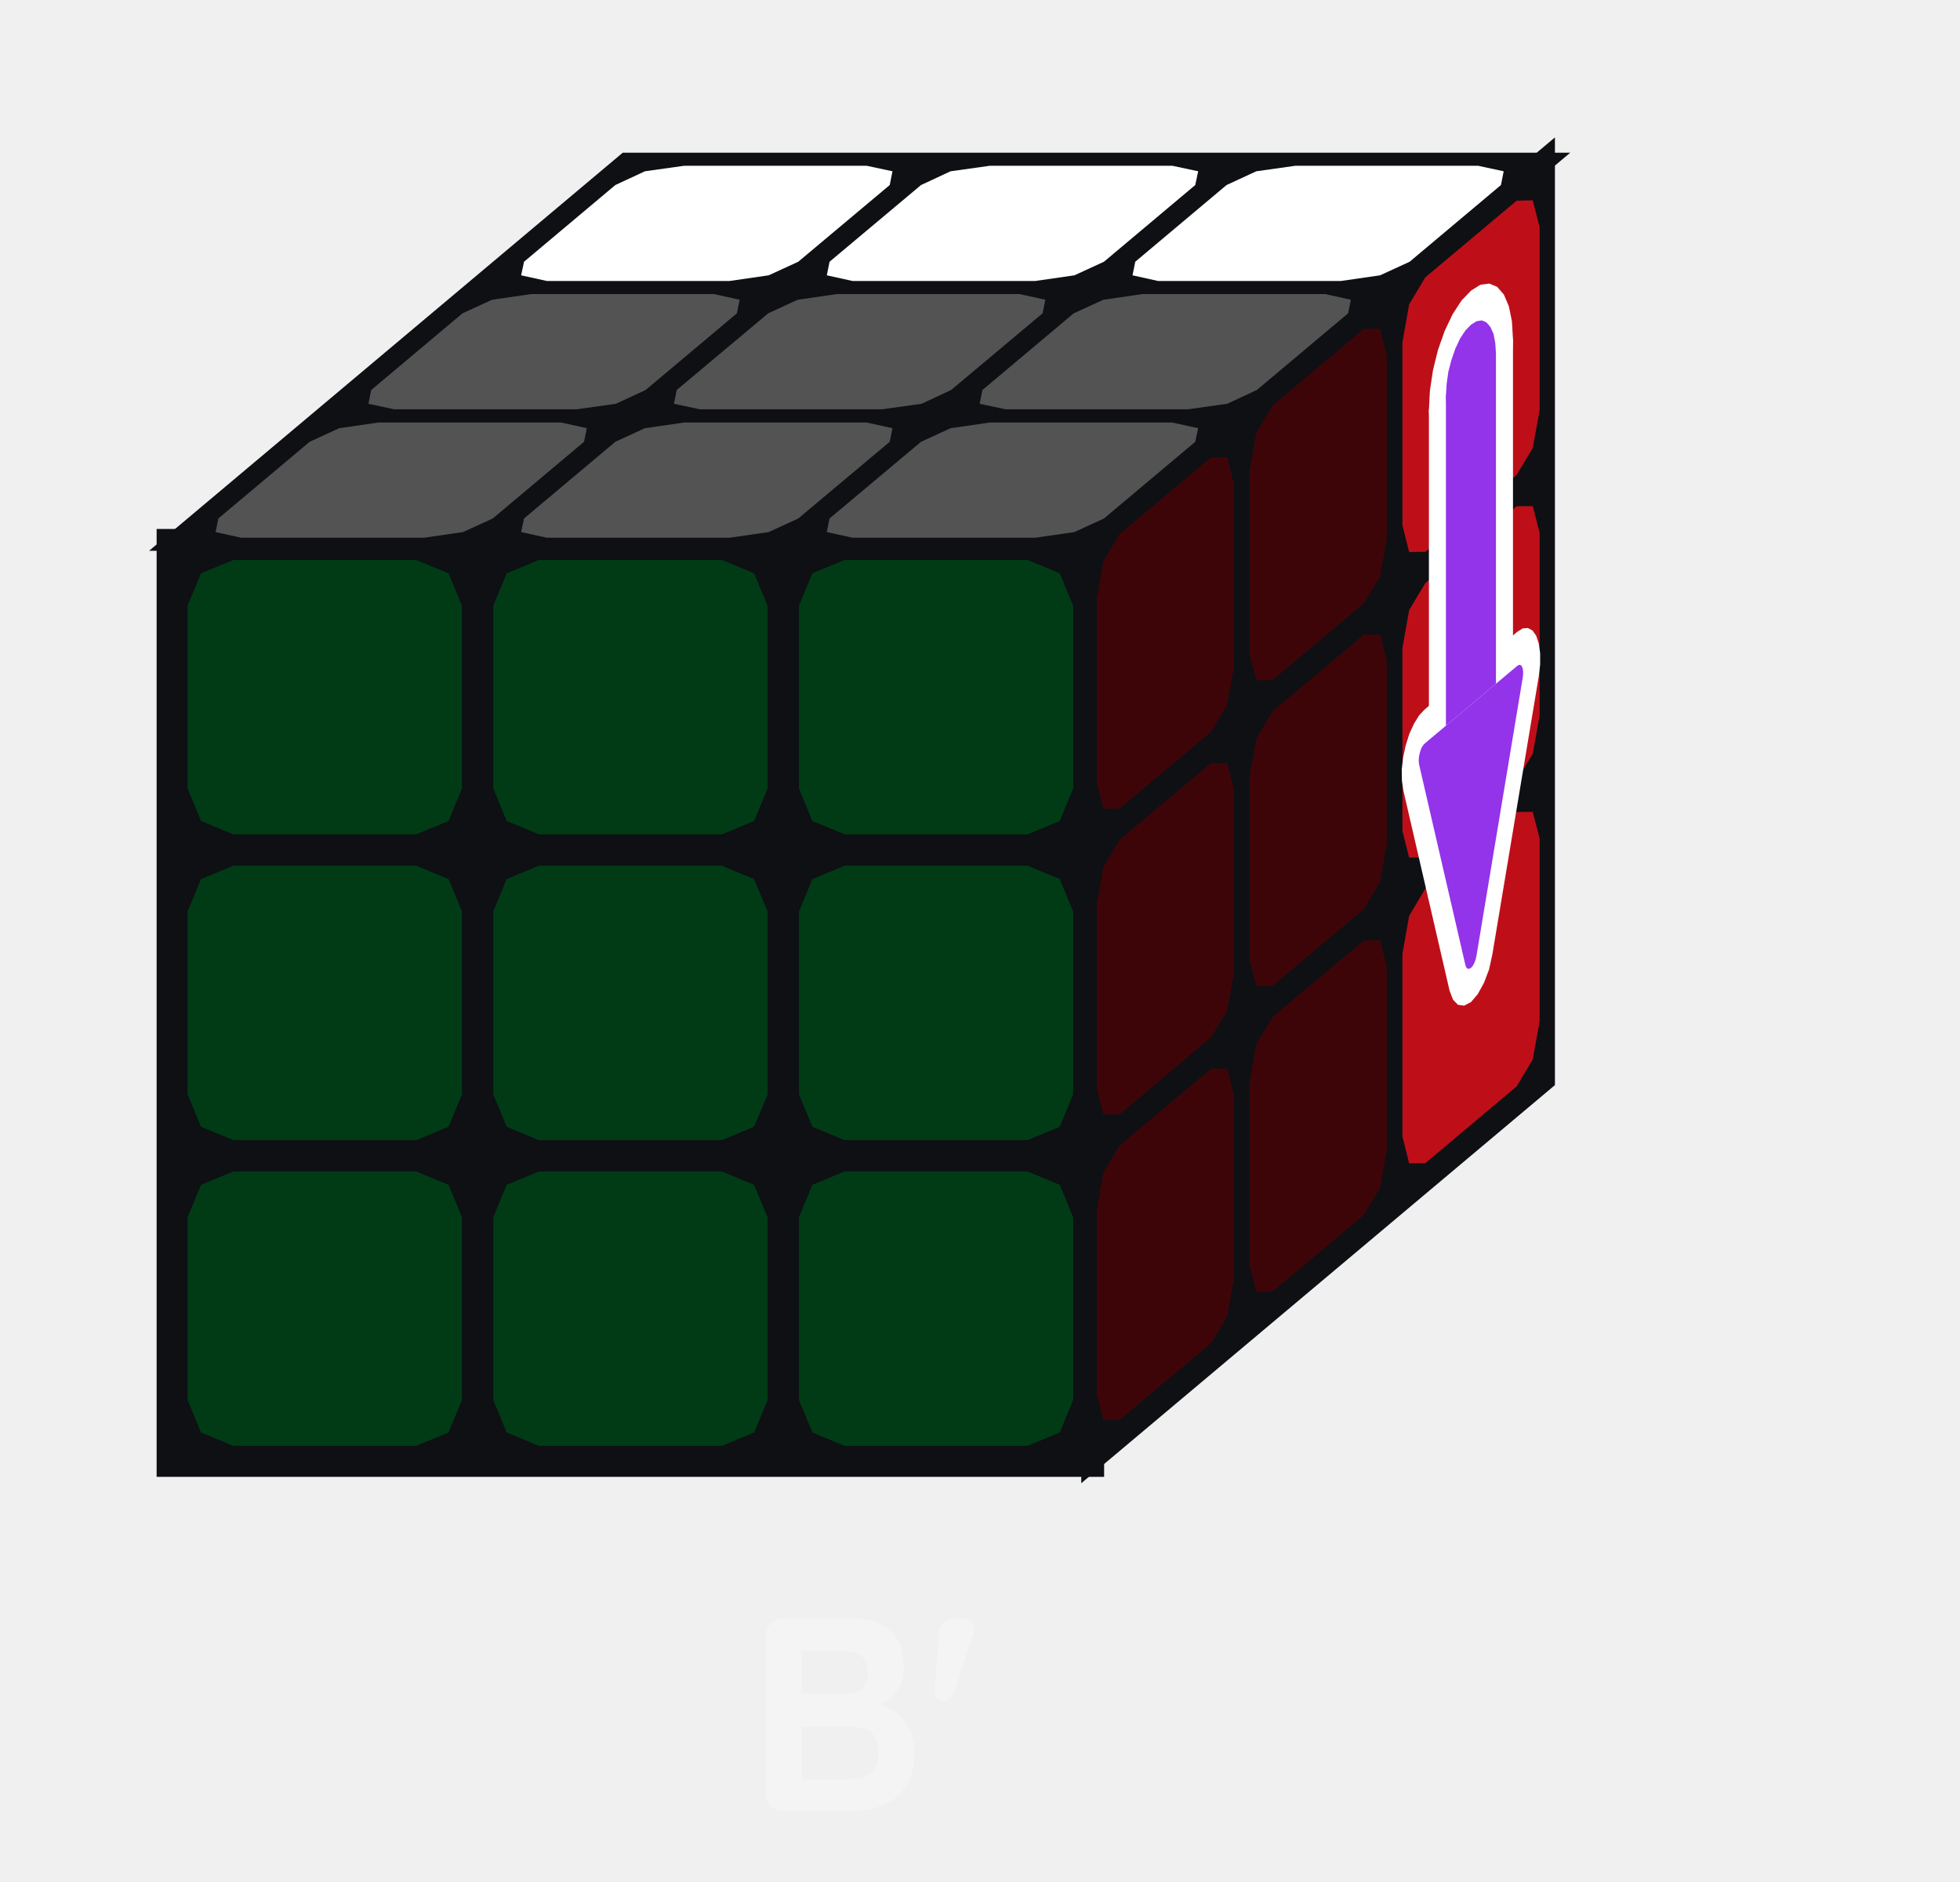
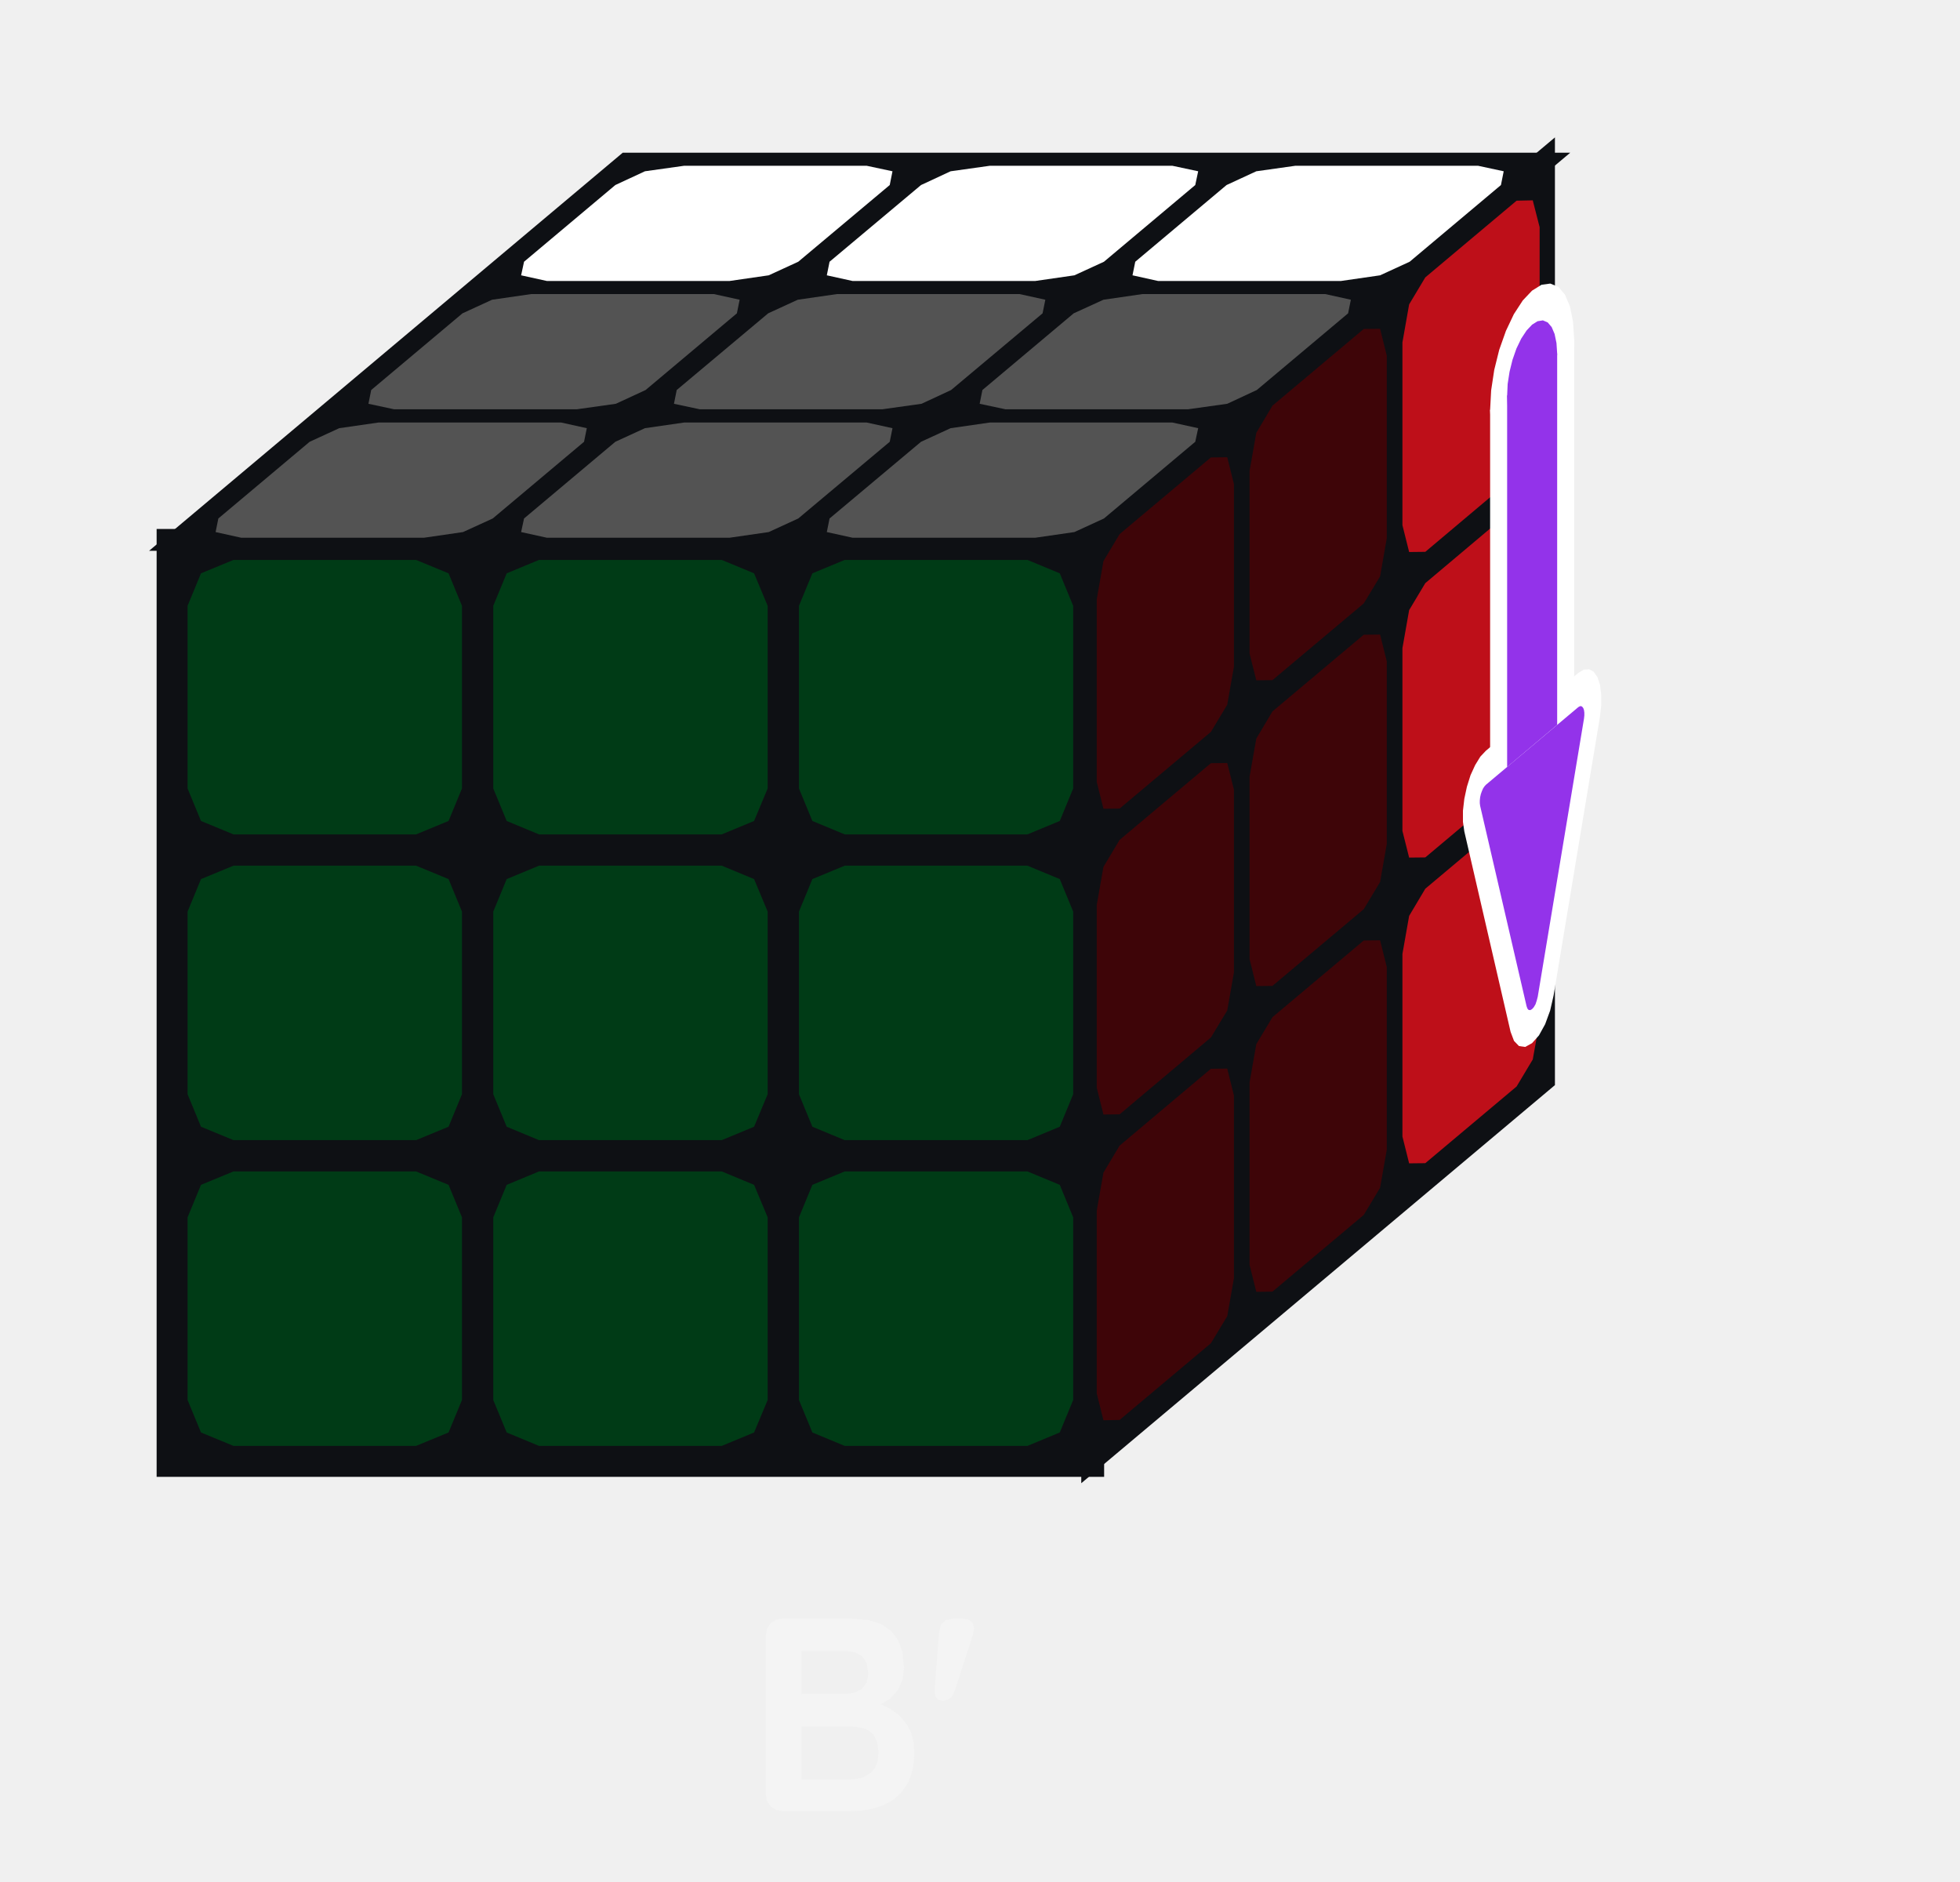
<svg xmlns="http://www.w3.org/2000/svg" viewBox="0 0 114.00 109.20" width="100" height="96">
  <polygon points="9.11,85.76 64.22,85.76 64.22,30.64 9.11,30.64" fill="#0e1014" />
  <polygon points="8.67,31.91 63.78,31.91 91.33,8.76 36.22,8.76" fill="#0e1014" />
  <polygon points="62.89,86.13 90.44,62.98 90.44,7.87 62.89,31.02" fill="#0e1014" />
  <polygon points="51.75,10.64 51.91,9.84 50.41,9.52 39.79,9.52 37.51,9.84 35.79,10.64 30.48,15.10 30.31,15.89 31.81,16.22 42.43,16.22 44.71,15.89 46.43,15.10" fill="#ffffff" />
  <polygon points="69.52,10.64 69.69,9.84 68.19,9.52 57.57,9.52 55.29,9.84 53.57,10.64 48.25,15.10 48.09,15.89 49.59,16.22 60.21,16.22 62.49,15.89 64.21,15.10" fill="#ffffff" />
  <polygon points="87.30,10.64 87.46,9.84 85.97,9.52 75.34,9.52 73.07,9.84 71.34,10.64 66.03,15.10 65.87,15.89 67.36,16.22 77.99,16.22 80.27,15.89 81.99,15.10" fill="#ffffff" />
  <polygon points="42.86,18.10 43.02,17.31 41.52,16.98 30.90,16.98 28.62,17.31 26.90,18.10 21.59,22.56 21.43,23.36 22.92,23.68 33.55,23.68 35.82,23.36 37.55,22.56" fill="#535353" />
  <polygon points="60.64,18.10 60.80,17.31 59.30,16.98 48.68,16.98 46.40,17.31 44.68,18.10 39.36,22.56 39.20,23.36 40.70,23.68 51.32,23.68 53.60,23.36 55.32,22.56" fill="#535353" />
  <polygon points="78.41,18.10 78.57,17.31 77.08,16.98 66.45,16.98 64.18,17.31 62.45,18.10 57.14,22.56 56.98,23.36 58.48,23.68 69.10,23.68 71.38,23.36 73.10,22.56" fill="#535353" />
  <polygon points="33.97,25.57 34.13,24.78 32.64,24.45 22.01,24.45 19.73,24.78 18.01,25.57 12.70,30.03 12.54,30.82 14.03,31.15 24.66,31.15 26.93,30.82 28.66,30.03" fill="#535353" />
  <polygon points="51.75,25.57 51.91,24.78 50.41,24.45 39.79,24.45 37.51,24.78 35.79,25.57 30.48,30.03 30.31,30.82 31.81,31.15 42.43,31.15 44.71,30.82 46.43,30.03" fill="#535353" />
  <polygon points="69.52,25.57 69.69,24.78 68.19,24.45 57.57,24.45 55.29,24.78 53.57,25.57 48.25,30.03 48.09,30.82 49.59,31.15 60.21,31.15 62.49,30.82 64.21,30.03" fill="#535353" />
  <polygon points="71.77,28.03 71.38,26.47 70.43,26.48 65.12,30.94 64.18,32.51 63.79,34.73 63.79,45.35 64.18,46.91 65.12,46.90 70.43,42.44 71.38,40.86 71.77,38.65" fill="#3e0508" />
  <polygon points="80.66,20.56 80.27,19.00 79.32,19.01 74.01,23.47 73.07,25.05 72.68,27.26 72.68,37.89 73.07,39.44 74.01,39.43 79.32,34.97 80.27,33.40 80.66,31.18" fill="#3e0508" />
  <polygon points="89.55,13.09 89.15,11.53 88.21,11.55 82.90,16.01 81.96,17.58 81.57,19.79 81.57,30.42 81.96,31.98 82.90,31.97 88.21,27.50 89.15,25.93 89.55,23.72" fill="#be0f19" />
  <polygon points="71.77,45.80 71.38,44.25 70.43,44.26 65.12,48.72 64.18,50.29 63.79,52.51 63.79,63.13 64.18,64.69 65.12,64.68 70.43,60.21 71.38,58.64 71.77,56.43" fill="#3e0508" />
  <polygon points="80.66,38.34 80.27,36.78 79.32,36.79 74.01,41.25 73.07,42.83 72.68,45.04 72.68,55.66 73.07,57.22 74.01,57.21 79.32,52.75 80.27,51.17 80.66,48.96" fill="#3e0508" />
  <polygon points="89.55,30.87 89.15,29.31 88.21,29.32 82.90,33.79 81.96,35.36 81.57,37.57 81.57,48.20 81.96,49.75 82.90,49.74 88.21,45.28 89.15,43.71 89.55,41.49" fill="#be0f19" />
  <polygon points="71.77,63.58 71.38,62.02 70.43,62.03 65.12,66.50 64.18,68.07 63.79,70.28 63.79,80.91 64.18,82.47 65.12,82.45 70.43,77.99 71.38,76.42 71.77,74.21" fill="#3e0508" />
  <polygon points="80.66,56.11 80.27,54.56 79.32,54.57 74.01,59.03 73.07,60.60 72.68,62.82 72.68,73.44 73.07,75.00 74.01,74.99 79.32,70.53 80.27,68.95 80.66,66.74" fill="#3e0508" />
  <polygon points="89.55,48.65 89.15,47.09 88.21,47.10 82.90,51.56 81.96,53.14 81.57,55.35 81.57,65.97 81.96,67.53 82.90,67.52 88.21,63.06 89.15,61.49 89.55,59.27" fill="#be0f19" />
  <polygon points="26.87,35.11 26.09,33.22 24.20,32.44 13.58,32.44 11.69,33.22 10.91,35.11 10.91,45.73 11.69,47.62 13.58,48.40 24.20,48.40 26.09,47.62 26.87,45.73" fill="#003b16" />
  <polygon points="44.65,35.11 43.86,33.22 41.98,32.44 31.35,32.44 29.47,33.22 28.69,35.11 28.69,45.73 29.47,47.62 31.35,48.40 41.98,48.40 43.86,47.62 44.65,45.73" fill="#003b16" />
  <polygon points="62.42,35.11 61.64,33.22 59.76,32.44 49.13,32.44 47.25,33.22 46.47,35.11 46.47,45.73 47.25,47.62 49.13,48.40 59.76,48.40 61.64,47.62 62.42,45.73" fill="#003b16" />
  <polygon points="26.87,52.89 26.09,51.00 24.20,50.22 13.58,50.22 11.69,51.00 10.91,52.89 10.91,63.51 11.69,65.40 13.58,66.18 24.20,66.18 26.09,65.40 26.87,63.51" fill="#003b16" />
  <polygon points="44.65,52.89 43.86,51.00 41.98,50.22 31.35,50.22 29.47,51.00 28.69,52.89 28.69,63.51 29.47,65.40 31.35,66.18 41.98,66.18 43.86,65.40 44.65,63.51" fill="#003b16" />
  <polygon points="62.42,52.89 61.64,51.00 59.76,50.22 49.13,50.22 47.25,51.00 46.47,52.89 46.47,63.51 47.25,65.40 49.13,66.18 59.76,66.18 61.64,65.40 62.42,63.51" fill="#003b16" />
  <polygon points="26.87,70.67 26.09,68.78 24.20,68.00 13.58,68.00 11.69,68.78 10.91,70.67 10.91,81.29 11.69,83.18 13.58,83.96 24.20,83.96 26.09,83.18 26.87,81.29" fill="#003b16" />
  <polygon points="44.65,70.67 43.86,68.78 41.98,68.00 31.35,68.00 29.47,68.78 28.69,70.67 28.69,81.29 29.47,83.18 31.35,83.96 41.98,83.96 43.86,83.18 44.65,81.29" fill="#003b16" />
  <polygon points="62.42,70.67 61.64,68.78 59.76,68.00 49.13,68.00 47.25,68.78 46.47,70.67 46.47,81.29 47.25,83.18 49.13,83.96 59.76,83.96 61.64,83.18 62.42,81.29" fill="#003b16" />
-   <polygon points="88.00,19.61 88.00,38.80 83.11,42.91 83.11,23.72" fill="#ffffff" />
-   <polygon points="88.00,19.61 87.94,18.57 87.76,17.69 87.47,17.01 87.08,16.56 86.62,16.37 86.10,16.44 85.56,16.78 85.01,17.35 84.49,18.15 84.03,19.12 83.64,20.22 83.35,21.39 83.17,22.58 83.11,23.72 83.17,24.76 83.35,25.64 83.64,26.32 84.03,26.77 84.49,26.96 85.01,26.89 85.56,26.56 86.10,25.98 86.62,25.18 87.08,24.21 87.47,23.11 87.76,21.94 87.94,20.75" fill="#ffffff" />
-   <polygon points="88.25,36.62 88.57,36.42 88.87,36.40 89.14,36.55 89.35,36.85 89.50,37.30 89.58,37.87 89.58,38.52 89.50,39.21 86.80,55.38 86.61,56.25 86.31,57.04 85.95,57.69 85.56,58.15 85.16,58.36 84.80,58.31 84.51,58.01 84.31,57.48 81.62,45.83 81.54,45.27 81.53,44.62 81.61,43.93 81.76,43.23 81.97,42.56 82.24,41.97 82.54,41.48 82.86,41.14" fill="#ffffff" />
-   <polygon points="87.01,20.44 87.01,39.64 84.10,42.08 84.10,22.89" fill="#9333ea" />
-   <polygon points="87.01,20.44 86.97,19.83 86.87,19.30 86.69,18.90 86.46,18.63 86.19,18.51 85.88,18.56 85.56,18.76 85.23,19.10 84.92,19.57 84.65,20.15 84.42,20.81 84.24,21.50 84.14,22.21 84.10,22.89 84.14,23.50 84.24,24.03 84.42,24.43 84.65,24.70 84.92,24.82 85.23,24.77 85.56,24.57 85.88,24.23 86.19,23.76 86.46,23.18 86.69,22.52 86.87,21.83 86.97,21.12" fill="#9333ea" />
-   <polygon points="88.25,38.60 88.33,38.55 88.41,38.54 88.48,38.58 88.53,38.66 88.57,38.78 88.59,38.92 88.59,39.09 88.57,39.27 85.88,55.44 85.83,55.67 85.75,55.88 85.66,56.05 85.56,56.16 85.45,56.22 85.36,56.21 85.28,56.13 85.23,55.99 82.54,44.34 82.52,44.19 82.52,44.03 82.54,43.85 82.58,43.66 82.63,43.49 82.70,43.33 82.78,43.21 82.86,43.12" fill="#9333ea" />
+   <polygon points="91.56,19.61 91.56,41.20 86.67,45.31 86.67,23.72" fill="#ffffff" />
+   <polygon points="91.56,19.61 91.49,18.57 91.31,17.69 91.02,17.01 90.64,16.56 90.17,16.37 89.66,16.44 89.11,16.78 88.57,17.35 88.05,18.15 87.59,19.12 87.20,20.22 86.91,21.39 86.73,22.58 86.67,23.72 86.73,24.76 86.91,25.64 87.20,26.32 87.59,26.77 88.05,26.96 88.57,26.89 89.11,26.56 89.66,25.98 90.17,25.18 90.64,24.21 91.02,23.11 91.31,21.94 91.49,20.75" fill="#ffffff" />
+   <polygon points="91.80,39.01 92.12,38.82 92.43,38.80 92.69,38.94 92.91,39.25 93.06,39.70 93.13,40.27 93.13,40.92 93.05,41.61 90.36,57.78 90.16,58.65 89.87,59.44 89.51,60.09 89.11,60.54 88.71,60.76 88.35,60.71 88.06,60.41 87.86,59.88 85.17,48.23 85.09,47.67 85.09,47.02 85.17,46.33 85.32,45.63 85.53,44.96 85.80,44.37 86.10,43.88 86.42,43.54" fill="#ffffff" />
+   <polygon points="90.57,20.44 90.57,42.03 87.66,44.48 87.66,22.89" fill="#9333ea" />
+   <polygon points="90.57,20.44 90.53,19.83 90.42,19.30 90.25,18.90 90.02,18.63 89.74,18.51 89.43,18.56 89.11,18.76 88.79,19.10 88.48,19.57 88.20,20.15 87.97,20.81 87.80,21.50 87.69,22.21 87.66,22.89 87.69,23.50 87.80,24.03 87.97,24.43 88.20,24.70 88.48,24.82 88.79,24.77 89.11,24.57 89.43,24.23 89.74,23.76 90.02,23.18 90.25,22.52 90.42,21.83 90.53,21.12" fill="#9333ea" />
+   <polygon points="91.80,41.00 91.89,40.95 91.96,40.94 92.03,40.98 92.09,41.06 92.13,41.17 92.15,41.32 92.15,41.49 92.13,41.67 89.44,57.84 89.38,58.07 89.31,58.28 89.21,58.45 89.11,58.56 89.01,58.62 88.91,58.61 88.84,58.53 88.79,58.39 86.09,46.74 86.07,46.59 86.07,46.43 86.09,46.24 86.13,46.06 86.19,45.89 86.26,45.73 86.34,45.61 86.42,45.52" fill="#9333ea" />
  <polygon points="49.54,94.00 50.48,94.08 51.24,94.32 51.83,94.72 52.25,95.28 52.50,95.98 52.58,96.85 52.50,97.55 52.22,98.17 51.76,98.67 51.13,99.05 50.33,99.28 49.35,99.36 49.38,100.27 46.47,100.27 46.62,100.14 46.62,103.52 46.46,103.36 49.50,103.36 50.16,103.26 50.66,102.97 50.90,102.66 51.05,102.27 51.10,101.79 51.02,101.17 50.81,100.75 50.50,100.49 50.12,100.35 49.74,100.29 49.38,100.27 49.35,99.36 49.42,98.64 49.30,98.38 49.74,98.30 50.14,98.08 50.42,97.70 50.50,97.20 50.42,96.61 50.16,96.20 49.76,95.97 49.26,95.89 46.41,95.89 46.62,95.63 46.62,98.53 46.42,98.38 49.30,98.38 49.42,98.64 49.95,98.67 50.55,98.78 51.18,98.96 51.79,99.26 52.34,99.66 52.78,100.22 53.00,100.66 53.14,101.19 53.18,101.79 53.14,102.46 53.02,103.03 52.83,103.52 52.43,104.11 51.93,104.56 51.35,104.87 50.73,105.06 50.10,105.17 49.50,105.20 45.51,105.20 45.13,105.13 44.82,104.92 44.61,104.61 44.54,104.22 44.54,94.98 44.61,94.59 44.82,94.28 45.13,94.07 45.51,94.00" fill="#f4f4f4" />
  <polygon points="54.62,94.77 54.74,94.34 55.02,94.09 55.45,94.00 55.94,94.00 56.33,94.06 56.57,94.25 56.66,94.54 56.60,94.91 55.51,98.26 55.35,98.55 55.12,98.73 54.82,98.78 54.54,98.71 54.39,98.50 54.36,98.13" fill="#f4f4f4" />
</svg>
